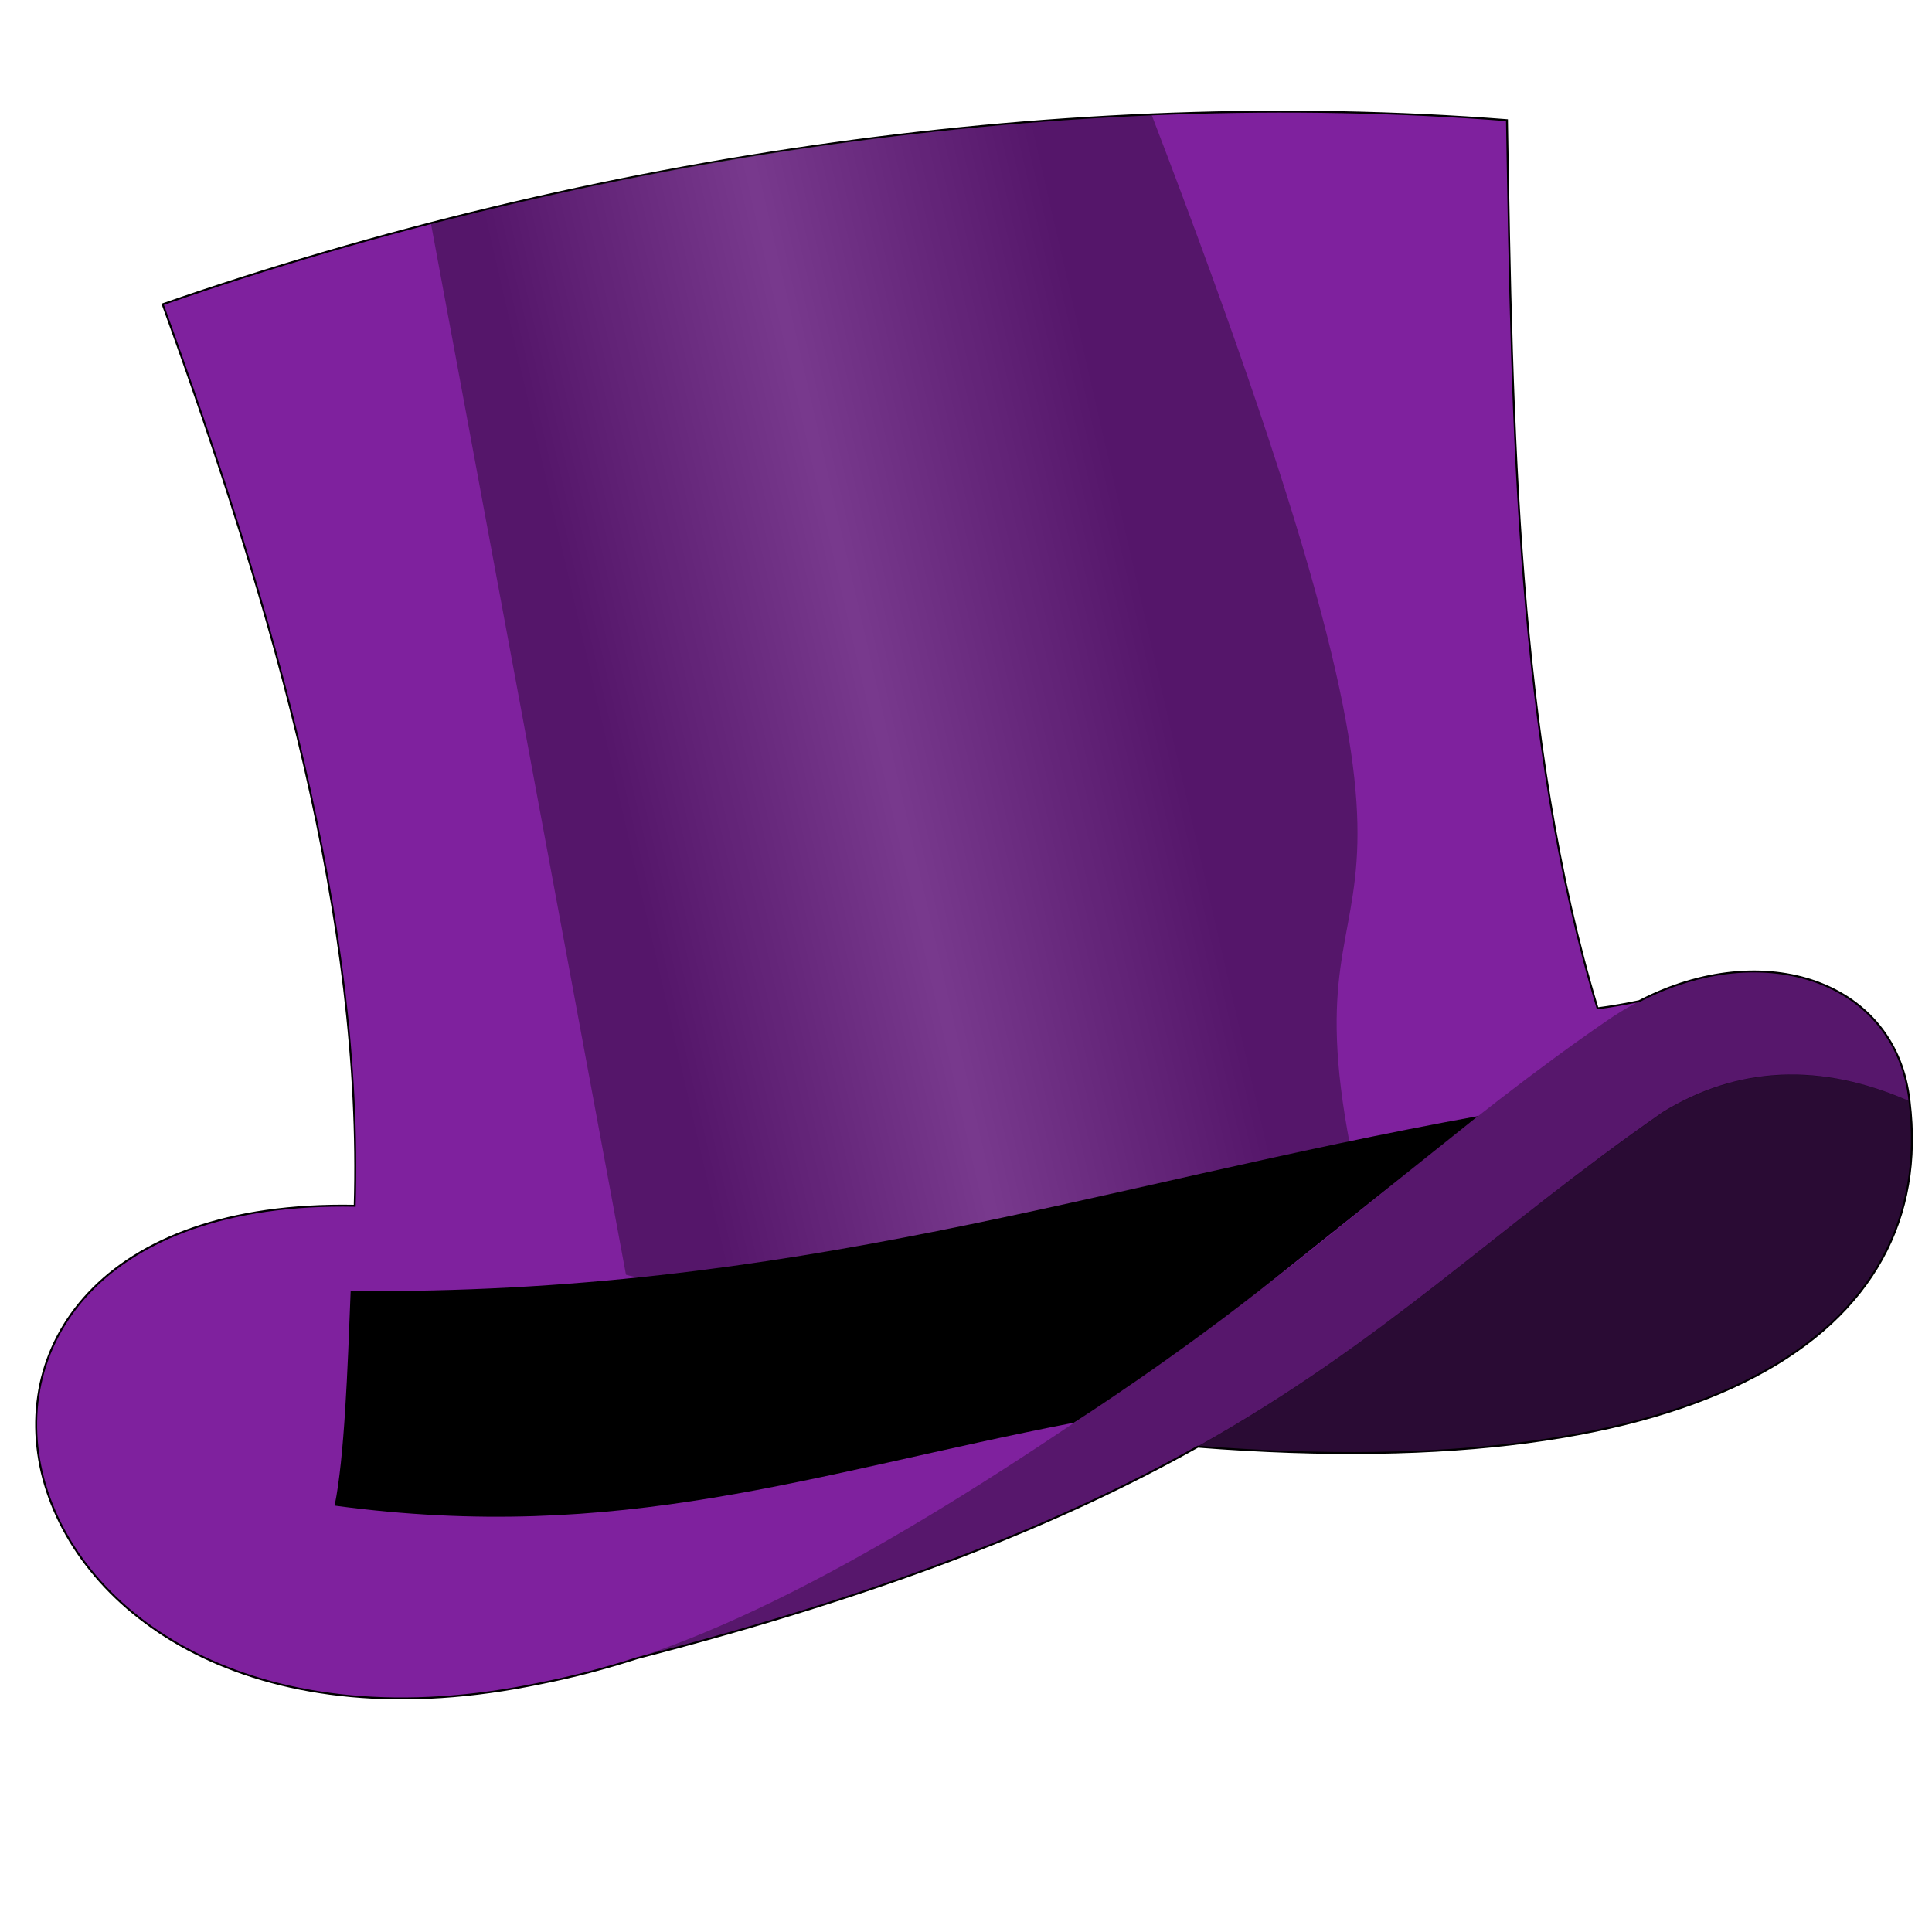
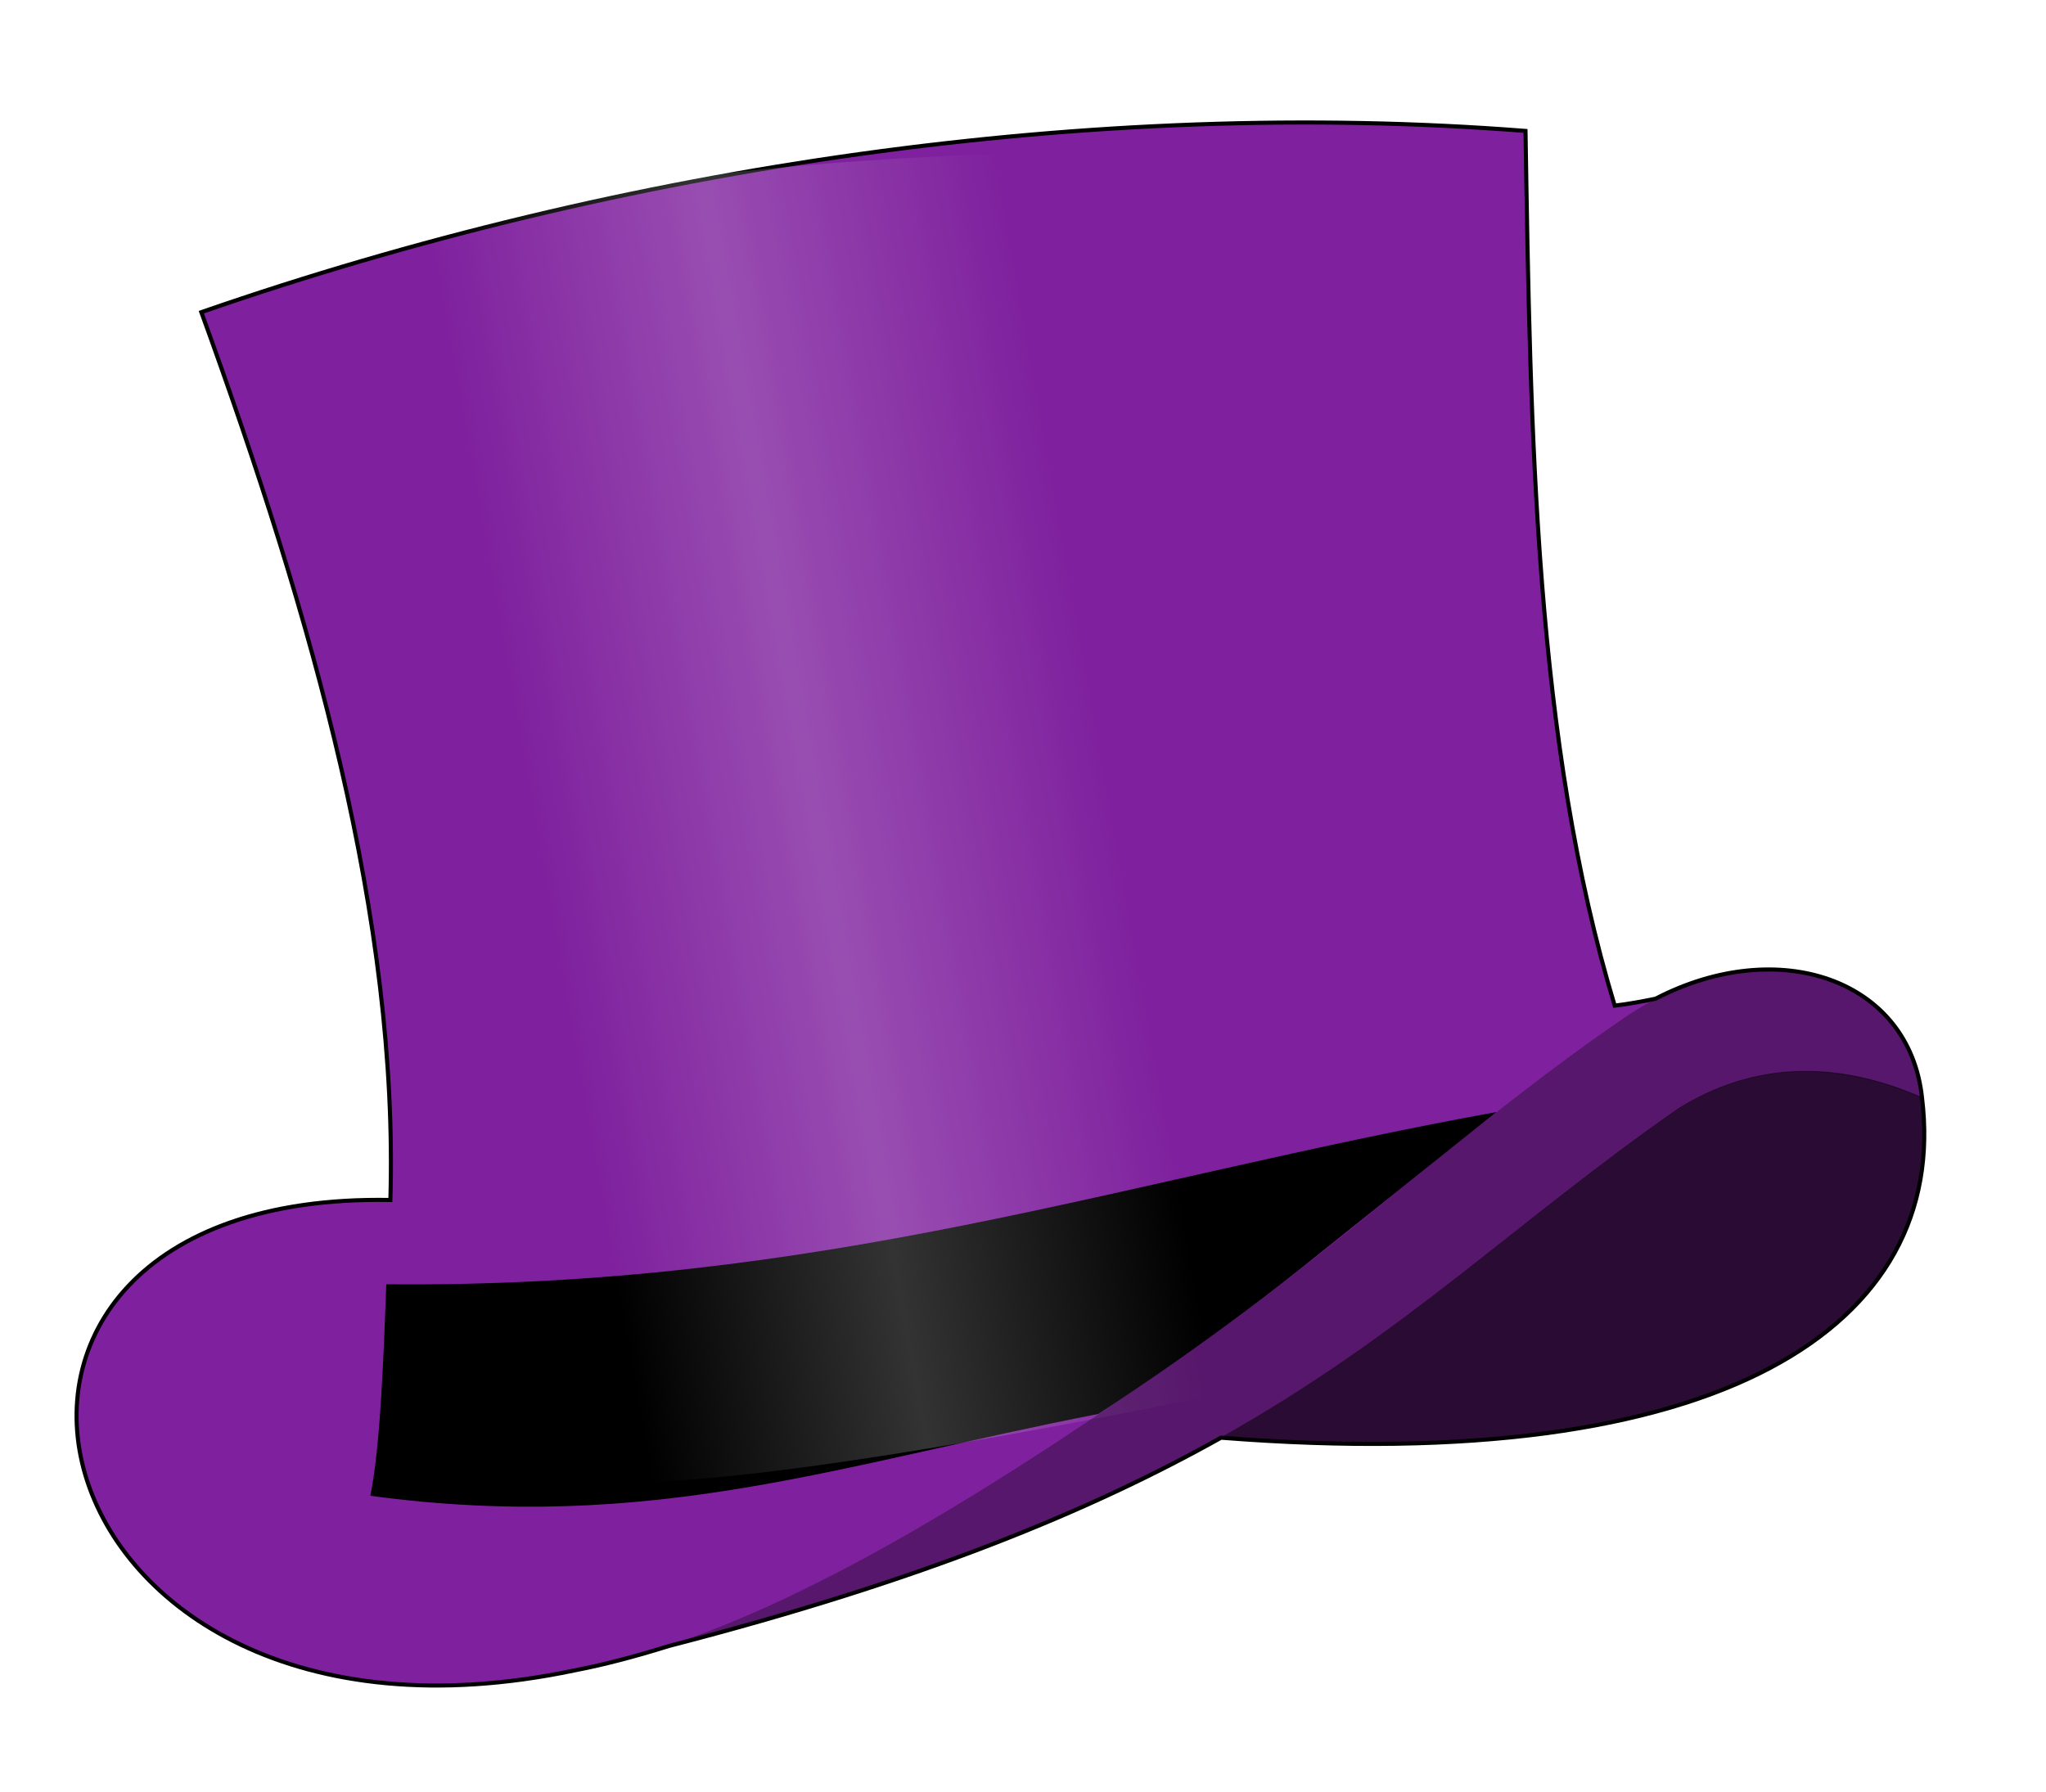
- <svg xmlns="http://www.w3.org/2000/svg" version="1.1" id="svg4443" x="0px" y="0px" viewBox="0 0 1000 1000" style="enable-background:new 0 0 1000 1000;" xml:space="preserve">
+ <svg xmlns="http://www.w3.org/2000/svg" version="1.1" id="tophat" x="0px" y="0px" viewBox="0 0 500 438" style="enable-background:new 0 0 500 438;" xml:space="preserve">
  <style type="text/css">
	.st0{fill:#7F219E;stroke:#000000;}
- 	.st1{opacity:0.33;fill:url(#ha_x5F_hi_1_);}
- 	.st2{opacity:0.32;}
- 	.st3{opacity:0.67;}
+ 	.st1{opacity:0.2;fill:url(#ha_x5F_hi_1_);enable-background:new    ;}
+ 	.st2{opacity:0.32;enable-background:new    ;}
+ 	.st3{opacity:0.67;enable-background:new    ;}
</style>
-   <path id="hat_1_" class="st0" d="M988.4,570.2c-6.6-62.3-75.4-85.6-140-52c-7.3,1.5-14.5,2.8-21.5,3.7C785,383.5,782.7,222,780,62.2  c-226.1-17.6-473.6,18-695.8,95.3c58.6,161.4,103.7,319.7,99.4,466.6l0,0c-265-5-194.5,308.2,96.6,247.1c16.7-3.3,33.3-7.7,49.8-13  c133.3-34.5,221.7-71.1,290-109.4C883.2,769.5,1003.2,690.5,988.4,570.2z" />
-   <linearGradient id="ha_x5F_hi_1_" gradientUnits="userSpaceOnUse" x1="-226.967" y1="604.211" x2="-153.849" y2="621.028" gradientTransform="matrix(3.8656 0 0 -3.8656 1190.535 2724.882)">
-     <stop offset="0" style="stop-color:#000000" />
-     <stop offset="0.487" style="stop-color:#6B6B6B" />
-     <stop offset="1" style="stop-color:#000000" />
-   </linearGradient>
-   <path id="ha_x5F_hi" class="st1" d="M324,659.8  c40.4,11.7,178.5-15.7,374.9-66.4c-34.5-179,78.6-61.2-102.9-534.2c-161.8,8.8-270.3,30.7-373,56.2L324,659.8z" />
-   <path id="ribbon" d="M181.5,668.2c-1.6,40.9-3.2,86.1-8.3,111.1  c148.2,20,246.4-16.5,382.6-42.9c0,0,53.4-34.1,106.2-76.4L765,577.7C566.8,613.6,411,670.3,181.5,668.2z" />
-   <path id="brim_x5F_shadow" class="st2" d="M326.5,859.1  c82.7-26.3,182.8-88.5,286.5-162.2c73.3-52.1,143.5-117.1,219.2-168.9c68.7-47.1,149.1-25.4,156.3,42.2  c-46-20.3-89.1-18.2-127.8,5.6C711.9,679.1,652.3,775.5,326.5,859.1L326.5,859.1z" />
-   <path id="hat_x5F_shadow" class="st3" d="M988.4,570c-46-20.3-89.1-18.2-127.8,5.6C773.7,636,717.2,694.1,620,748.6c0,0,0,0,0,0  C883.2,769.3,1003.2,690.3,988.4,570z" />
+   <path id="hat_1_" class="st0" d="M469.7,268.3c-3.1-29-35.1-39.8-65.1-24.2c-3.4,0.7-6.7,1.3-10,1.7  c-19.5-64.4-20.6-139.5-21.8-213.8c-105.1-8.2-220.2,8.4-323.6,44.3c27.3,75.1,48.2,148.7,46.2,217l0,0  C-27.8,291,4.9,436.7,140.3,408.3c7.8-1.5,15.5-3.6,23.2-6c62-16,103.1-33.1,134.9-50.9C420.7,361,476.5,324.2,469.7,268.3z" />
+   <g>
+     <path id="ribbon" d="M94.4,313.9c-0.7,19-1.5,40-3.9,51.7   c68.9,9.3,114.6-7.7,177.9-20c0,0,24.8-15.9,49.4-35.5l47.9-38.3C273.6,288.5,201.1,314.9,94.4,313.9z" />
+     <linearGradient id="ha_x5F_hi_1_" gradientUnits="userSpaceOnUse" x1="120.822" y1="-126.756" x2="156.03" y2="-134.854" gradientTransform="matrix(3.8607 0.1953 -0.1953 3.8607 -359.1786 675.5065)">
+       <stop offset="0" style="stop-color:#FFFFFF;stop-opacity:0" />
+       <stop offset="0.487" style="stop-color:#FFFFFF" />
+       <stop offset="1" style="stop-color:#FFFFFF;stop-opacity:0" />
+     </linearGradient>
+     <path id="ha_x5F_hi" class="st1" d="M134.3,360.4   c18.5,6.4,83.3-3.1,175.7-22c-11.9-83.9,37.7-77.3-35.5-301.3C199.1,37.4,148.2,45,99.9,54.4L134.3,360.4z" />
+     <path id="brim_x5F_shadow" class="st2" d="M161.8,402.7   c38.5-12.2,85-41.2,133.2-75.4c34.1-24.2,66.7-54.5,101.9-78.5c31.9-21.9,69.3-11.8,72.7,19.6c-21.4-9.4-41.4-8.5-59.4,2.6   C341.1,318.9,313.4,363.8,161.8,402.7L161.8,402.7z" />
+     <path id="hat_x5F_shadow" class="st3" d="M469.7,268.2c-21.4-9.4-41.4-8.5-59.4,2.6c-40.4,28.1-66.7,55.1-111.9,80.5l0,0   C420.7,360.9,476.5,324.2,469.7,268.2z" />
+   </g>
</svg>
